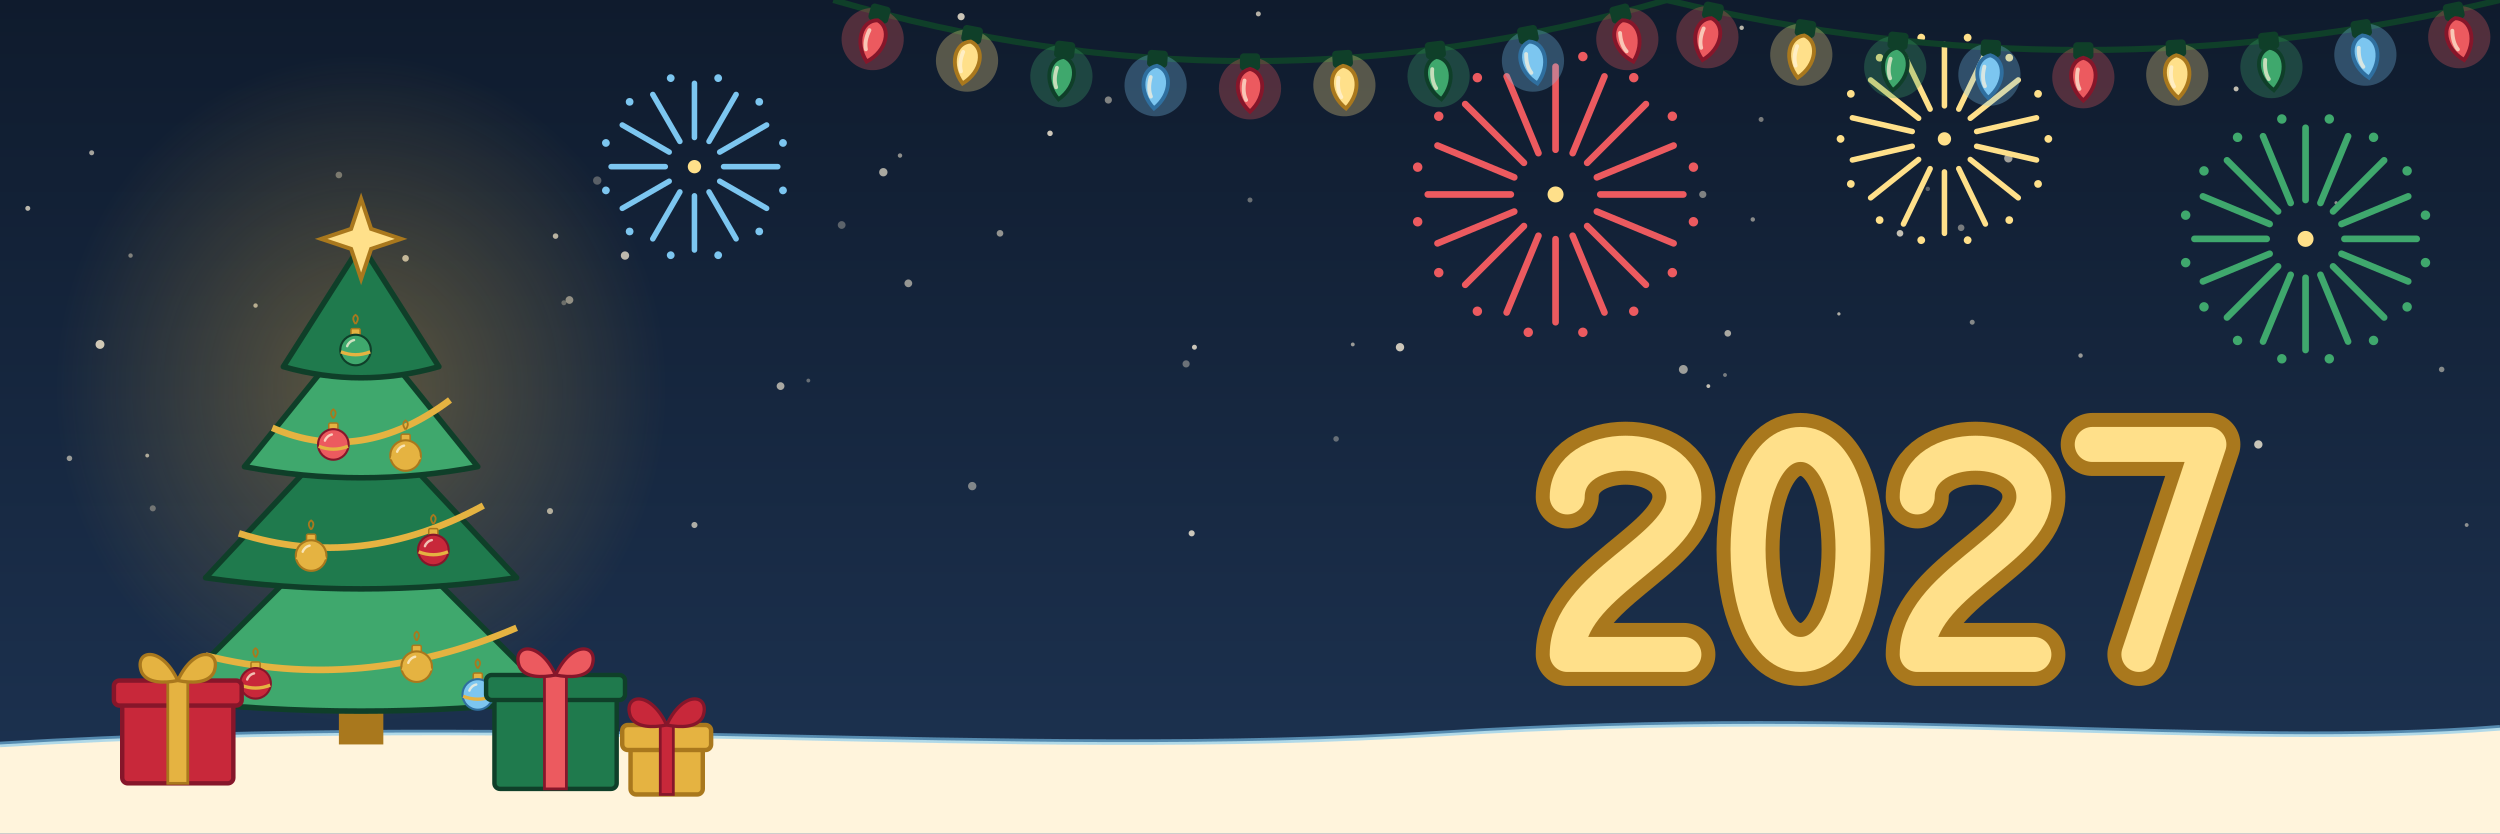
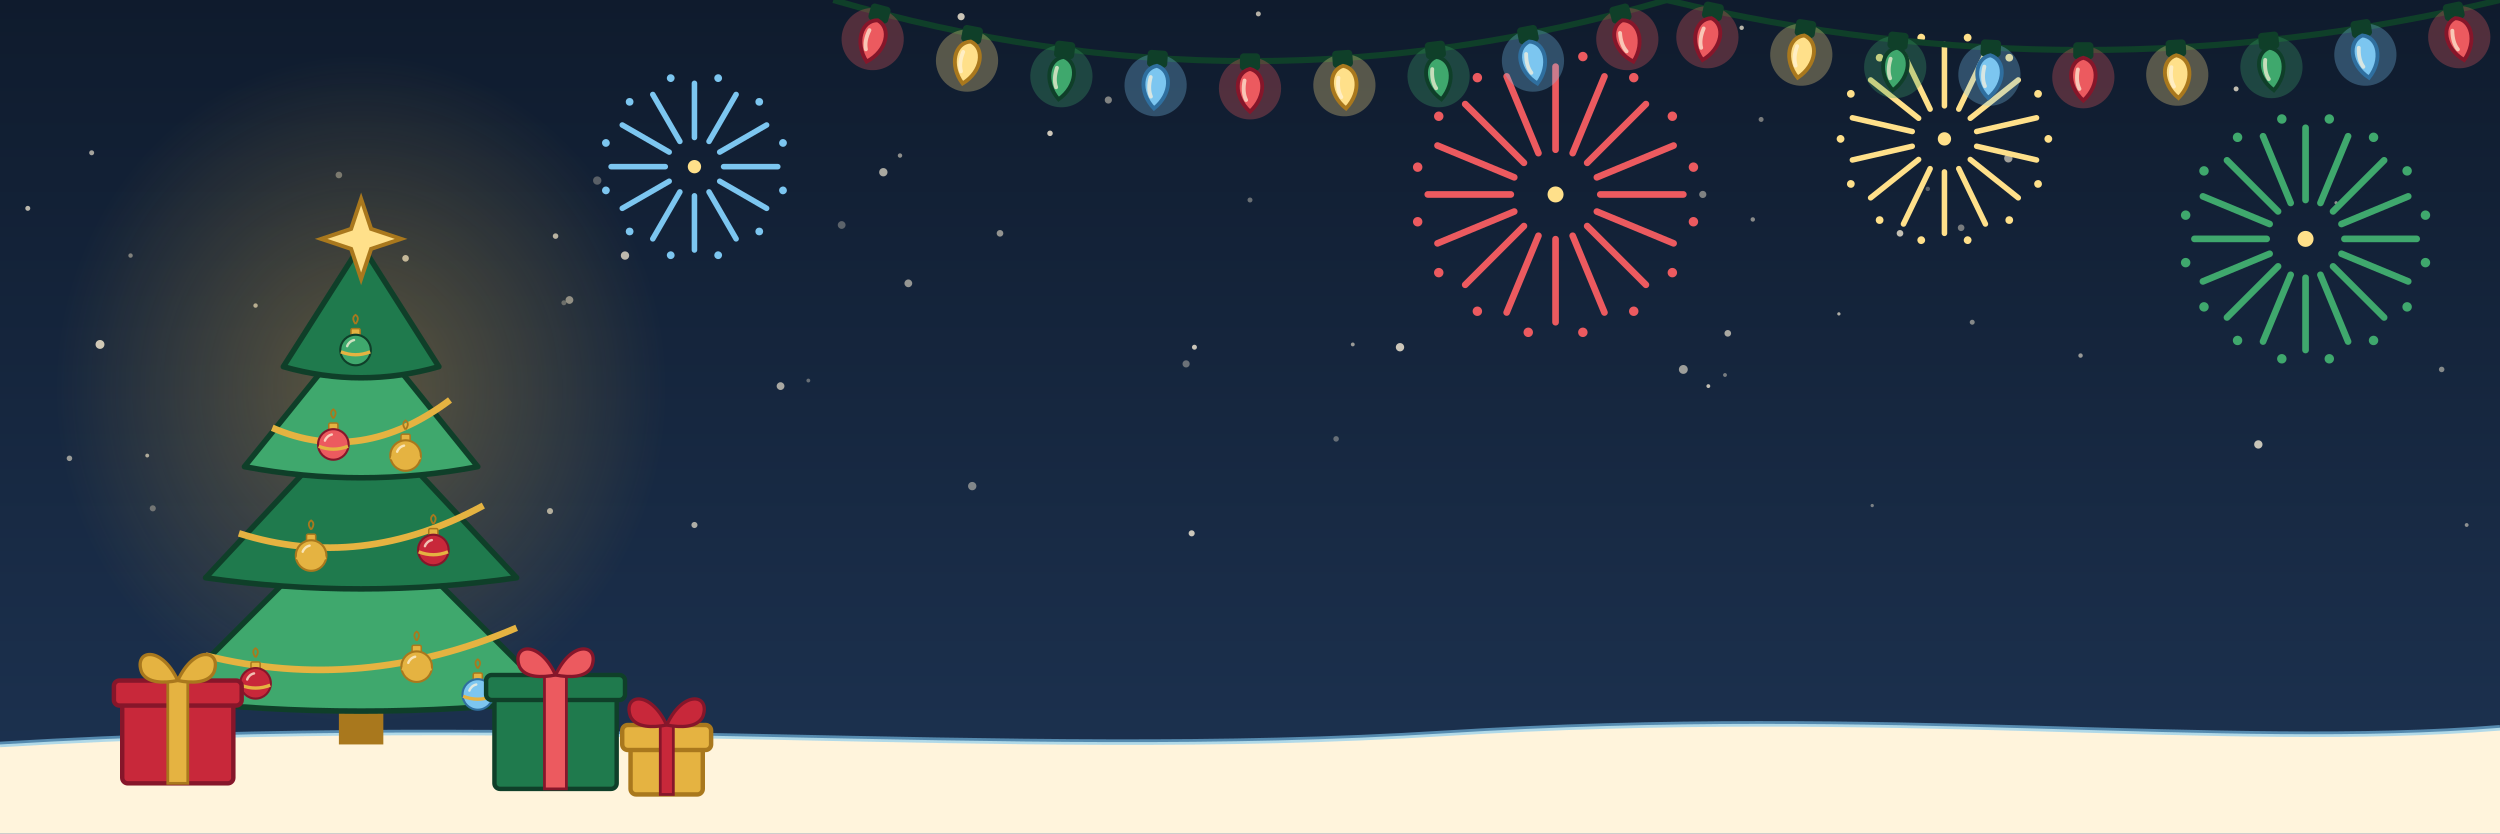
<svg xmlns="http://www.w3.org/2000/svg" viewBox="0 0 900 300" width="900" height="300">
  <defs>
    <linearGradient id="yilbasi-sky" x1="0" y1="0" x2="0" y2="1">
      <stop offset="0" stop-color="#0f1b2d" />
      <stop offset="1" stop-color="#1d3352" />
    </linearGradient>
    <radialGradient id="yilbasi-glow">
      <stop offset="0" stop-color="#e5b341" stop-opacity=".35" />
      <stop offset="1" stop-color="#e5b341" stop-opacity="0" />
    </radialGradient>
  </defs>
  <rect width="900" height="300" fill="url(#yilbasi-sky)" />
  <circle cx="427" cy="131" r="1.3" fill="#fff4dc" opacity="0.37" />
  <circle cx="10" cy="75" r="0.9" fill="#fff4dc" opacity="0.71" />
  <circle cx="622" cy="120" r="1.2" fill="#fff4dc" opacity="0.63" />
  <circle cx="131" cy="88" r="0.8" fill="#fff4dc" opacity="0.75" />
  <circle cx="53" cy="164" r="0.7" fill="#fff4dc" opacity="0.64" />
  <circle cx="303" cy="81" r="1.4" fill="#fff4dc" opacity="0.31" />
  <circle cx="55" cy="183" r="1.1" fill="#fff4dc" opacity="0.35" />
  <circle cx="888" cy="189" r="0.7" fill="#fff4dc" opacity="0.51" />
  <circle cx="122" cy="63" r="1.2" fill="#fff4dc" opacity="0.38" />
  <circle cx="627" cy="10" r="0.8" fill="#fff4dc" opacity="0.71" />
  <circle cx="360" cy="84" r="1.2" fill="#fff4dc" opacity="0.54" />
  <circle cx="346" cy="6" r="1.3" fill="#fff4dc" opacity="0.78" />
  <circle cx="879" cy="133" r="1.0" fill="#fff4dc" opacity="0.48" />
  <circle cx="621" cy="135" r="0.7" fill="#fff4dc" opacity="0.42" />
  <circle cx="327" cy="102" r="1.4" fill="#fff4dc" opacity="0.55" />
  <circle cx="25" cy="165" r="1.0" fill="#fff4dc" opacity="0.56" />
  <circle cx="200" cy="85" r="1.0" fill="#fff4dc" opacity="0.69" />
  <circle cx="92" cy="110" r="0.8" fill="#fff4dc" opacity="0.65" />
  <circle cx="33" cy="55" r="0.9" fill="#fff4dc" opacity="0.62" />
  <circle cx="47" cy="92" r="0.8" fill="#fff4dc" opacity="0.44" />
  <circle cx="429" cy="192" r="1.1" fill="#fff4dc" opacity="0.78" />
  <circle cx="151" cy="185" r="1.0" fill="#fff4dc" opacity="0.39" />
  <circle cx="674" cy="182" r="0.6" fill="#fff4dc" opacity="0.43" />
  <circle cx="694" cy="68" r="0.8" fill="#fff4dc" opacity="0.30" />
  <circle cx="36" cy="124" r="1.6" fill="#fff4dc" opacity="0.80" />
  <circle cx="453" cy="5" r="0.9" fill="#fff4dc" opacity="0.69" />
  <circle cx="749" cy="128" r="0.8" fill="#fff4dc" opacity="0.56" />
  <circle cx="430" cy="125" r="0.9" fill="#fff4dc" opacity="0.77" />
  <circle cx="805" cy="32" r="0.9" fill="#fff4dc" opacity="0.74" />
  <circle cx="250" cy="189" r="1.1" fill="#fff4dc" opacity="0.65" />
  <circle cx="634" cy="43" r="0.9" fill="#fff4dc" opacity="0.43" />
  <circle cx="615" cy="139" r="0.7" fill="#fff4dc" opacity="0.74" />
  <circle cx="378" cy="48" r="1.0" fill="#fff4dc" opacity="0.79" />
  <circle cx="504" cy="125" r="1.5" fill="#fff4dc" opacity="0.78" />
  <circle cx="684" cy="84" r="1.2" fill="#fff4dc" opacity="0.75" />
  <circle cx="710" cy="116" r="0.9" fill="#fff4dc" opacity="0.48" />
  <circle cx="662" cy="113" r="0.6" fill="#fff4dc" opacity="0.66" />
  <circle cx="813" cy="160" r="1.5" fill="#fff4dc" opacity="0.76" />
  <circle cx="481" cy="158" r="1.0" fill="#fff4dc" opacity="0.35" />
  <circle cx="318" cy="62" r="1.5" fill="#fff4dc" opacity="0.64" />
  <circle cx="487" cy="124" r="0.7" fill="#fff4dc" opacity="0.57" />
  <circle cx="631" cy="79" r="0.8" fill="#fff4dc" opacity="0.50" />
  <circle cx="291" cy="137" r="0.7" fill="#fff4dc" opacity="0.35" />
  <circle cx="281" cy="139" r="1.4" fill="#fff4dc" opacity="0.63" />
  <circle cx="841" cy="73" r="0.6" fill="#fff4dc" opacity="0.54" />
  <circle cx="399" cy="36" r="1.3" fill="#fff4dc" opacity="0.47" />
  <circle cx="215" cy="65" r="1.5" fill="#fff4dc" opacity="0.30" />
  <circle cx="324" cy="56" r="0.8" fill="#fff4dc" opacity="0.52" />
  <circle cx="198" cy="184" r="1.1" fill="#fff4dc" opacity="0.65" />
  <circle cx="146" cy="93" r="1.2" fill="#fff4dc" opacity="0.72" />
  <circle cx="225" cy="92" r="1.5" fill="#fff4dc" opacity="0.72" />
  <circle cx="205" cy="108" r="1.4" fill="#fff4dc" opacity="0.50" />
  <circle cx="606" cy="133" r="1.6" fill="#fff4dc" opacity="0.58" />
  <circle cx="613" cy="70" r="1.3" fill="#fff4dc" opacity="0.46" />
  <circle cx="450" cy="72" r="0.9" fill="#fff4dc" opacity="0.37" />
  <circle cx="203" cy="109" r="0.9" fill="#fff4dc" opacity="0.32" />
  <circle cx="723" cy="57" r="1.5" fill="#fff4dc" opacity="0.60" />
  <circle cx="350" cy="175" r="1.5" fill="#fff4dc" opacity="0.46" />
  <circle cx="113" cy="128" r="1.4" fill="#fff4dc" opacity="0.60" />
  <circle cx="706" cy="82" r="1.2" fill="#fff4dc" opacity="0.43" />
  <g transform="translate(560 70)">
    <g stroke="#ec5a5f" stroke-width="2.4" stroke-linecap="round">
      <path d="M0 -16.1 V-46" transform="rotate(0.0)" />
      <path d="M0 -16.1 V-46" transform="rotate(22.5)" />
      <path d="M0 -16.1 V-46" transform="rotate(45.0)" />
      <path d="M0 -16.1 V-46" transform="rotate(67.5)" />
      <path d="M0 -16.1 V-46" transform="rotate(90.0)" />
      <path d="M0 -16.1 V-46" transform="rotate(112.5)" />
      <path d="M0 -16.1 V-46" transform="rotate(135.0)" />
      <path d="M0 -16.1 V-46" transform="rotate(157.5)" />
      <path d="M0 -16.1 V-46" transform="rotate(180.0)" />
      <path d="M0 -16.1 V-46" transform="rotate(202.5)" />
      <path d="M0 -16.1 V-46" transform="rotate(225.0)" />
      <path d="M0 -16.1 V-46" transform="rotate(247.5)" />
      <path d="M0 -16.1 V-46" transform="rotate(270.0)" />
      <path d="M0 -16.1 V-46" transform="rotate(292.5)" />
      <path d="M0 -16.1 V-46" transform="rotate(315.0)" />
      <path d="M0 -16.1 V-46" transform="rotate(337.5)" />
    </g>
    <g fill="#ec5a5f">
      <circle cx="0" cy="-50.6" r="1.7" transform="rotate(11.2)" />
      <circle cx="0" cy="-50.6" r="1.7" transform="rotate(33.8)" />
      <circle cx="0" cy="-50.6" r="1.7" transform="rotate(56.2)" />
      <circle cx="0" cy="-50.6" r="1.7" transform="rotate(78.8)" />
      <circle cx="0" cy="-50.6" r="1.7" transform="rotate(101.2)" />
      <circle cx="0" cy="-50.6" r="1.7" transform="rotate(123.8)" />
      <circle cx="0" cy="-50.6" r="1.7" transform="rotate(146.2)" />
      <circle cx="0" cy="-50.6" r="1.7" transform="rotate(168.8)" />
      <circle cx="0" cy="-50.6" r="1.7" transform="rotate(191.2)" />
      <circle cx="0" cy="-50.6" r="1.7" transform="rotate(213.8)" />
      <circle cx="0" cy="-50.6" r="1.7" transform="rotate(236.2)" />
      <circle cx="0" cy="-50.6" r="1.7" transform="rotate(258.8)" />
      <circle cx="0" cy="-50.6" r="1.7" transform="rotate(281.2)" />
      <circle cx="0" cy="-50.6" r="1.7" transform="rotate(303.8)" />
      <circle cx="0" cy="-50.6" r="1.7" transform="rotate(326.2)" />
      <circle cx="0" cy="-50.6" r="1.7" transform="rotate(348.8)" />
    </g>
    <circle r="2.88" fill="#ffe08a" />
  </g>
  <g transform="translate(700 50)">
    <g stroke="#ffe08a" stroke-width="2" stroke-linecap="round">
      <path d="M0 -11.9 V-34" transform="rotate(0.0)" />
      <path d="M0 -11.9 V-34" transform="rotate(25.7)" />
      <path d="M0 -11.9 V-34" transform="rotate(51.4)" />
      <path d="M0 -11.9 V-34" transform="rotate(77.1)" />
      <path d="M0 -11.9 V-34" transform="rotate(102.9)" />
      <path d="M0 -11.9 V-34" transform="rotate(128.6)" />
      <path d="M0 -11.9 V-34" transform="rotate(154.3)" />
      <path d="M0 -11.9 V-34" transform="rotate(180.0)" />
      <path d="M0 -11.9 V-34" transform="rotate(205.7)" />
      <path d="M0 -11.9 V-34" transform="rotate(231.4)" />
      <path d="M0 -11.9 V-34" transform="rotate(257.1)" />
      <path d="M0 -11.9 V-34" transform="rotate(282.9)" />
      <path d="M0 -11.9 V-34" transform="rotate(308.6)" />
      <path d="M0 -11.9 V-34" transform="rotate(334.3)" />
    </g>
    <g fill="#ffe08a">
      <circle cx="0" cy="-37.4" r="1.4" transform="rotate(12.9)" />
      <circle cx="0" cy="-37.4" r="1.4" transform="rotate(38.6)" />
      <circle cx="0" cy="-37.4" r="1.4" transform="rotate(64.3)" />
      <circle cx="0" cy="-37.4" r="1.4" transform="rotate(90.0)" />
      <circle cx="0" cy="-37.4" r="1.4" transform="rotate(115.7)" />
      <circle cx="0" cy="-37.4" r="1.4" transform="rotate(141.4)" />
      <circle cx="0" cy="-37.4" r="1.4" transform="rotate(167.1)" />
      <circle cx="0" cy="-37.4" r="1.4" transform="rotate(192.9)" />
      <circle cx="0" cy="-37.4" r="1.4" transform="rotate(218.6)" />
      <circle cx="0" cy="-37.4" r="1.4" transform="rotate(244.3)" />
      <circle cx="0" cy="-37.4" r="1.4" transform="rotate(270.0)" />
      <circle cx="0" cy="-37.4" r="1.4" transform="rotate(295.7)" />
      <circle cx="0" cy="-37.4" r="1.4" transform="rotate(321.4)" />
      <circle cx="0" cy="-37.4" r="1.4" transform="rotate(347.1)" />
    </g>
    <circle r="2.4" fill="#ffe08a" />
  </g>
  <g transform="translate(830 86)">
    <g stroke="#3fa86d" stroke-width="2.4" stroke-linecap="round">
      <path d="M0 -14.0 V-40" transform="rotate(0.0)" />
      <path d="M0 -14.0 V-40" transform="rotate(22.5)" />
      <path d="M0 -14.0 V-40" transform="rotate(45.0)" />
      <path d="M0 -14.0 V-40" transform="rotate(67.5)" />
      <path d="M0 -14.0 V-40" transform="rotate(90.0)" />
      <path d="M0 -14.0 V-40" transform="rotate(112.5)" />
      <path d="M0 -14.0 V-40" transform="rotate(135.0)" />
      <path d="M0 -14.0 V-40" transform="rotate(157.5)" />
      <path d="M0 -14.0 V-40" transform="rotate(180.0)" />
      <path d="M0 -14.0 V-40" transform="rotate(202.5)" />
      <path d="M0 -14.0 V-40" transform="rotate(225.0)" />
      <path d="M0 -14.0 V-40" transform="rotate(247.5)" />
      <path d="M0 -14.0 V-40" transform="rotate(270.0)" />
      <path d="M0 -14.0 V-40" transform="rotate(292.5)" />
      <path d="M0 -14.0 V-40" transform="rotate(315.0)" />
      <path d="M0 -14.0 V-40" transform="rotate(337.5)" />
    </g>
    <g fill="#3fa86d">
      <circle cx="0" cy="-44.0" r="1.7" transform="rotate(11.2)" />
      <circle cx="0" cy="-44.0" r="1.7" transform="rotate(33.8)" />
      <circle cx="0" cy="-44.0" r="1.7" transform="rotate(56.2)" />
      <circle cx="0" cy="-44.0" r="1.7" transform="rotate(78.8)" />
      <circle cx="0" cy="-44.0" r="1.7" transform="rotate(101.2)" />
      <circle cx="0" cy="-44.0" r="1.7" transform="rotate(123.8)" />
      <circle cx="0" cy="-44.0" r="1.7" transform="rotate(146.2)" />
      <circle cx="0" cy="-44.0" r="1.7" transform="rotate(168.8)" />
      <circle cx="0" cy="-44.0" r="1.7" transform="rotate(191.2)" />
      <circle cx="0" cy="-44.0" r="1.7" transform="rotate(213.8)" />
      <circle cx="0" cy="-44.0" r="1.7" transform="rotate(236.2)" />
      <circle cx="0" cy="-44.0" r="1.7" transform="rotate(258.8)" />
      <circle cx="0" cy="-44.0" r="1.7" transform="rotate(281.2)" />
      <circle cx="0" cy="-44.0" r="1.7" transform="rotate(303.8)" />
      <circle cx="0" cy="-44.0" r="1.7" transform="rotate(326.2)" />
      <circle cx="0" cy="-44.0" r="1.7" transform="rotate(348.8)" />
    </g>
    <circle r="2.88" fill="#ffe08a" />
  </g>
  <g transform="translate(250 60)">
    <g stroke="#7cc6f0" stroke-width="2" stroke-linecap="round">
      <path d="M0 -10.5 V-30" transform="rotate(0.0)" />
      <path d="M0 -10.5 V-30" transform="rotate(30.0)" />
      <path d="M0 -10.5 V-30" transform="rotate(60.0)" />
      <path d="M0 -10.5 V-30" transform="rotate(90.0)" />
      <path d="M0 -10.5 V-30" transform="rotate(120.0)" />
      <path d="M0 -10.5 V-30" transform="rotate(150.0)" />
      <path d="M0 -10.5 V-30" transform="rotate(180.0)" />
      <path d="M0 -10.5 V-30" transform="rotate(210.0)" />
      <path d="M0 -10.5 V-30" transform="rotate(240.0)" />
      <path d="M0 -10.5 V-30" transform="rotate(270.0)" />
      <path d="M0 -10.5 V-30" transform="rotate(300.0)" />
      <path d="M0 -10.5 V-30" transform="rotate(330.0)" />
    </g>
    <g fill="#7cc6f0">
      <circle cx="0" cy="-33.0" r="1.4" transform="rotate(15.0)" />
      <circle cx="0" cy="-33.0" r="1.4" transform="rotate(45.0)" />
      <circle cx="0" cy="-33.0" r="1.4" transform="rotate(75.0)" />
      <circle cx="0" cy="-33.0" r="1.4" transform="rotate(105.0)" />
      <circle cx="0" cy="-33.0" r="1.4" transform="rotate(135.0)" />
      <circle cx="0" cy="-33.0" r="1.4" transform="rotate(165.0)" />
      <circle cx="0" cy="-33.0" r="1.4" transform="rotate(195.0)" />
      <circle cx="0" cy="-33.0" r="1.4" transform="rotate(225.0)" />
      <circle cx="0" cy="-33.0" r="1.4" transform="rotate(255.0)" />
      <circle cx="0" cy="-33.0" r="1.4" transform="rotate(285.0)" />
      <circle cx="0" cy="-33.0" r="1.4" transform="rotate(315.0)" />
      <circle cx="0" cy="-33.0" r="1.4" transform="rotate(345.0)" />
    </g>
    <circle r="2.4" fill="#ffe08a" />
  </g>
  <path d="M300 0 Q450.0 44 600 0" fill="none" stroke="#0f3f29" stroke-width="2.2" />
  <g transform="translate(316.7 4.6) rotate(15)">
    <g transform="scale(1.4)">
      <circle cy="7" r="8" fill="#ec5a5f" opacity=".3">
        <animate attributeName="opacity" values=".1;.45;.1" dur="2.4s" begin="0.00s" repeatCount="indefinite" />
      </circle>
      <rect x="-2.6" y="-2" width="5.2" height="4.4" rx="1" fill="#0f3f29" />
      <path d="M0 2 C4 3 4.4 9 0 13 C-4.4 9 -4 3 0 2Z" fill="#ec5a5f" stroke="#86162a" stroke-width="1" />
      <path d="M-1.4 5 Q-2 8 -1 10" stroke="#fff4dc" stroke-width="1" fill="none" opacity=".7" stroke-linecap="round" />
    </g>
  </g>
  <g transform="translate(350.0 12.2) rotate(11)">
    <g transform="scale(1.4)">
      <circle cy="7" r="8" fill="#ffe08a" opacity=".3">
        <animate attributeName="opacity" values=".1;.45;.1" dur="2.4s" begin="0.30s" repeatCount="indefinite" />
      </circle>
      <rect x="-2.6" y="-2" width="5.2" height="4.4" rx="1" fill="#0f3f29" />
      <path d="M0 2 C4 3 4.4 9 0 13 C-4.4 9 -4 3 0 2Z" fill="#ffe08a" stroke="#a9781d" stroke-width="1" />
      <path d="M-1.4 5 Q-2 8 -1 10" stroke="#fff4dc" stroke-width="1" fill="none" opacity=".7" stroke-linecap="round" />
    </g>
  </g>
  <g transform="translate(383.3 17.7) rotate(7)">
    <g transform="scale(1.4)">
      <circle cy="7" r="8" fill="#3fa86d" opacity=".3">
        <animate attributeName="opacity" values=".1;.45;.1" dur="2.4s" begin="0.60s" repeatCount="indefinite" />
      </circle>
      <rect x="-2.6" y="-2" width="5.2" height="4.4" rx="1" fill="#0f3f29" />
      <path d="M0 2 C4 3 4.4 9 0 13 C-4.4 9 -4 3 0 2Z" fill="#3fa86d" stroke="#0f3f29" stroke-width="1" />
      <path d="M-1.4 5 Q-2 8 -1 10" stroke="#fff4dc" stroke-width="1" fill="none" opacity=".7" stroke-linecap="round" />
    </g>
  </g>
  <g transform="translate(416.7 20.9) rotate(4)">
    <g transform="scale(1.4)">
      <circle cy="7" r="8" fill="#7cc6f0" opacity=".3">
        <animate attributeName="opacity" values=".1;.45;.1" dur="2.4s" begin="0.90s" repeatCount="indefinite" />
      </circle>
      <rect x="-2.6" y="-2" width="5.2" height="4.4" rx="1" fill="#0f3f29" />
      <path d="M0 2 C4 3 4.4 9 0 13 C-4.4 9 -4 3 0 2Z" fill="#7cc6f0" stroke="#2f6f9f" stroke-width="1" />
      <path d="M-1.4 5 Q-2 8 -1 10" stroke="#fff4dc" stroke-width="1" fill="none" opacity=".7" stroke-linecap="round" />
    </g>
  </g>
  <g transform="translate(450.0 22.0) rotate(0)">
    <g transform="scale(1.4)">
      <circle cy="7" r="8" fill="#ec5a5f" opacity=".3">
        <animate attributeName="opacity" values=".1;.45;.1" dur="2.4s" begin="1.20s" repeatCount="indefinite" />
      </circle>
      <rect x="-2.6" y="-2" width="5.2" height="4.4" rx="1" fill="#0f3f29" />
      <path d="M0 2 C4 3 4.4 9 0 13 C-4.4 9 -4 3 0 2Z" fill="#ec5a5f" stroke="#86162a" stroke-width="1" />
      <path d="M-1.4 5 Q-2 8 -1 10" stroke="#fff4dc" stroke-width="1" fill="none" opacity=".7" stroke-linecap="round" />
    </g>
  </g>
  <g transform="translate(483.3 20.9) rotate(-4)">
    <g transform="scale(1.4)">
      <circle cy="7" r="8" fill="#ffe08a" opacity=".3">
        <animate attributeName="opacity" values=".1;.45;.1" dur="2.4s" begin="1.50s" repeatCount="indefinite" />
      </circle>
      <rect x="-2.6" y="-2" width="5.2" height="4.4" rx="1" fill="#0f3f29" />
      <path d="M0 2 C4 3 4.4 9 0 13 C-4.4 9 -4 3 0 2Z" fill="#ffe08a" stroke="#a9781d" stroke-width="1" />
      <path d="M-1.4 5 Q-2 8 -1 10" stroke="#fff4dc" stroke-width="1" fill="none" opacity=".7" stroke-linecap="round" />
    </g>
  </g>
  <g transform="translate(516.7 17.7) rotate(-7)">
    <g transform="scale(1.4)">
      <circle cy="7" r="8" fill="#3fa86d" opacity=".3">
        <animate attributeName="opacity" values=".1;.45;.1" dur="2.4s" begin="1.80s" repeatCount="indefinite" />
      </circle>
      <rect x="-2.6" y="-2" width="5.2" height="4.4" rx="1" fill="#0f3f29" />
      <path d="M0 2 C4 3 4.4 9 0 13 C-4.4 9 -4 3 0 2Z" fill="#3fa86d" stroke="#0f3f29" stroke-width="1" />
      <path d="M-1.4 5 Q-2 8 -1 10" stroke="#fff4dc" stroke-width="1" fill="none" opacity=".7" stroke-linecap="round" />
    </g>
  </g>
  <g transform="translate(550.0 12.2) rotate(-11)">
    <g transform="scale(1.4)">
      <circle cy="7" r="8" fill="#7cc6f0" opacity=".3">
        <animate attributeName="opacity" values=".1;.45;.1" dur="2.4s" begin="2.10s" repeatCount="indefinite" />
      </circle>
      <rect x="-2.6" y="-2" width="5.2" height="4.4" rx="1" fill="#0f3f29" />
      <path d="M0 2 C4 3 4.4 9 0 13 C-4.4 9 -4 3 0 2Z" fill="#7cc6f0" stroke="#2f6f9f" stroke-width="1" />
      <path d="M-1.4 5 Q-2 8 -1 10" stroke="#fff4dc" stroke-width="1" fill="none" opacity=".7" stroke-linecap="round" />
    </g>
  </g>
  <g transform="translate(583.3 4.6) rotate(-15)">
    <g transform="scale(1.4)">
      <circle cy="7" r="8" fill="#ec5a5f" opacity=".3">
        <animate attributeName="opacity" values=".1;.45;.1" dur="2.4s" begin="2.40s" repeatCount="indefinite" />
      </circle>
      <rect x="-2.6" y="-2" width="5.2" height="4.4" rx="1" fill="#0f3f29" />
      <path d="M0 2 C4 3 4.4 9 0 13 C-4.4 9 -4 3 0 2Z" fill="#ec5a5f" stroke="#86162a" stroke-width="1" />
      <path d="M-1.4 5 Q-2 8 -1 10" stroke="#fff4dc" stroke-width="1" fill="none" opacity=".7" stroke-linecap="round" />
    </g>
  </g>
  <path d="M600 0 Q750.0 36 900 0" fill="none" stroke="#0f3f29" stroke-width="2.2" />
  <g transform="translate(616.7 3.8) rotate(12)">
    <g transform="scale(1.4)">
      <circle cy="7" r="8" fill="#ec5a5f" opacity=".3">
        <animate attributeName="opacity" values=".1;.45;.1" dur="2.4s" begin="0.40s" repeatCount="indefinite" />
      </circle>
      <rect x="-2.6" y="-2" width="5.2" height="4.4" rx="1" fill="#0f3f29" />
      <path d="M0 2 C4 3 4.4 9 0 13 C-4.4 9 -4 3 0 2Z" fill="#ec5a5f" stroke="#86162a" stroke-width="1" />
      <path d="M-1.4 5 Q-2 8 -1 10" stroke="#fff4dc" stroke-width="1" fill="none" opacity=".7" stroke-linecap="round" />
    </g>
  </g>
  <g transform="translate(650.0 10.0) rotate(9)">
    <g transform="scale(1.4)">
      <circle cy="7" r="8" fill="#ffe08a" opacity=".3">
        <animate attributeName="opacity" values=".1;.45;.1" dur="2.4s" begin="0.70s" repeatCount="indefinite" />
      </circle>
      <rect x="-2.6" y="-2" width="5.2" height="4.4" rx="1" fill="#0f3f29" />
      <path d="M0 2 C4 3 4.4 9 0 13 C-4.4 9 -4 3 0 2Z" fill="#ffe08a" stroke="#a9781d" stroke-width="1" />
      <path d="M-1.4 5 Q-2 8 -1 10" stroke="#fff4dc" stroke-width="1" fill="none" opacity=".7" stroke-linecap="round" />
    </g>
  </g>
  <g transform="translate(683.3 14.4) rotate(6)">
    <g transform="scale(1.4)">
      <circle cy="7" r="8" fill="#3fa86d" opacity=".3">
        <animate attributeName="opacity" values=".1;.45;.1" dur="2.4s" begin="1.00s" repeatCount="indefinite" />
      </circle>
      <rect x="-2.6" y="-2" width="5.2" height="4.4" rx="1" fill="#0f3f29" />
      <path d="M0 2 C4 3 4.4 9 0 13 C-4.4 9 -4 3 0 2Z" fill="#3fa86d" stroke="#0f3f29" stroke-width="1" />
      <path d="M-1.4 5 Q-2 8 -1 10" stroke="#fff4dc" stroke-width="1" fill="none" opacity=".7" stroke-linecap="round" />
    </g>
  </g>
  <g transform="translate(716.7 17.1) rotate(3)">
    <g transform="scale(1.4)">
      <circle cy="7" r="8" fill="#7cc6f0" opacity=".3">
        <animate attributeName="opacity" values=".1;.45;.1" dur="2.4s" begin="1.30s" repeatCount="indefinite" />
      </circle>
      <rect x="-2.6" y="-2" width="5.2" height="4.4" rx="1" fill="#0f3f29" />
      <path d="M0 2 C4 3 4.4 9 0 13 C-4.4 9 -4 3 0 2Z" fill="#7cc6f0" stroke="#2f6f9f" stroke-width="1" />
      <path d="M-1.4 5 Q-2 8 -1 10" stroke="#fff4dc" stroke-width="1" fill="none" opacity=".7" stroke-linecap="round" />
    </g>
  </g>
  <g transform="translate(750.0 18.0) rotate(0)">
    <g transform="scale(1.4)">
      <circle cy="7" r="8" fill="#ec5a5f" opacity=".3">
        <animate attributeName="opacity" values=".1;.45;.1" dur="2.4s" begin="1.60s" repeatCount="indefinite" />
      </circle>
      <rect x="-2.6" y="-2" width="5.2" height="4.4" rx="1" fill="#0f3f29" />
      <path d="M0 2 C4 3 4.4 9 0 13 C-4.4 9 -4 3 0 2Z" fill="#ec5a5f" stroke="#86162a" stroke-width="1" />
      <path d="M-1.4 5 Q-2 8 -1 10" stroke="#fff4dc" stroke-width="1" fill="none" opacity=".7" stroke-linecap="round" />
    </g>
  </g>
  <g transform="translate(783.3 17.1) rotate(-3)">
    <g transform="scale(1.4)">
      <circle cy="7" r="8" fill="#ffe08a" opacity=".3">
        <animate attributeName="opacity" values=".1;.45;.1" dur="2.4s" begin="1.90s" repeatCount="indefinite" />
      </circle>
      <rect x="-2.6" y="-2" width="5.2" height="4.4" rx="1" fill="#0f3f29" />
      <path d="M0 2 C4 3 4.4 9 0 13 C-4.4 9 -4 3 0 2Z" fill="#ffe08a" stroke="#a9781d" stroke-width="1" />
      <path d="M-1.4 5 Q-2 8 -1 10" stroke="#fff4dc" stroke-width="1" fill="none" opacity=".7" stroke-linecap="round" />
    </g>
  </g>
  <g transform="translate(816.7 14.4) rotate(-6)">
    <g transform="scale(1.4)">
      <circle cy="7" r="8" fill="#3fa86d" opacity=".3">
        <animate attributeName="opacity" values=".1;.45;.1" dur="2.4s" begin="2.20s" repeatCount="indefinite" />
      </circle>
      <rect x="-2.6" y="-2" width="5.2" height="4.4" rx="1" fill="#0f3f29" />
      <path d="M0 2 C4 3 4.4 9 0 13 C-4.4 9 -4 3 0 2Z" fill="#3fa86d" stroke="#0f3f29" stroke-width="1" />
      <path d="M-1.4 5 Q-2 8 -1 10" stroke="#fff4dc" stroke-width="1" fill="none" opacity=".7" stroke-linecap="round" />
    </g>
  </g>
  <g transform="translate(850.0 10.0) rotate(-9)">
    <g transform="scale(1.4)">
      <circle cy="7" r="8" fill="#7cc6f0" opacity=".3">
        <animate attributeName="opacity" values=".1;.45;.1" dur="2.4s" begin="2.50s" repeatCount="indefinite" />
      </circle>
      <rect x="-2.6" y="-2" width="5.2" height="4.4" rx="1" fill="#0f3f29" />
      <path d="M0 2 C4 3 4.4 9 0 13 C-4.4 9 -4 3 0 2Z" fill="#7cc6f0" stroke="#2f6f9f" stroke-width="1" />
      <path d="M-1.4 5 Q-2 8 -1 10" stroke="#fff4dc" stroke-width="1" fill="none" opacity=".7" stroke-linecap="round" />
    </g>
  </g>
  <g transform="translate(883.3 3.8) rotate(-12)">
    <g transform="scale(1.4)">
      <circle cy="7" r="8" fill="#ec5a5f" opacity=".3">
        <animate attributeName="opacity" values=".1;.45;.1" dur="2.4s" begin="2.80s" repeatCount="indefinite" />
      </circle>
      <rect x="-2.6" y="-2" width="5.2" height="4.4" rx="1" fill="#0f3f29" />
      <path d="M0 2 C4 3 4.4 9 0 13 C-4.4 9 -4 3 0 2Z" fill="#ec5a5f" stroke="#86162a" stroke-width="1" />
      <path d="M-1.4 5 Q-2 8 -1 10" stroke="#fff4dc" stroke-width="1" fill="none" opacity=".7" stroke-linecap="round" />
    </g>
  </g>
  <path d="M0 268 C200 256 360 274 520 264 C680 254 800 270 900 262 V300 H0Z" fill="#fff4dc" />
  <path d="M0 268 C200 256 360 274 520 264 C680 254 800 270 900 262" fill="none" stroke="#7cc6f0" stroke-width="2" opacity=".6" />
  <ellipse cx="130" cy="140" rx="110" ry="120" fill="url(#yilbasi-glow)" />
  <rect x="122" y="252" width="16" height="16" fill="#a9781d" />
  <path d="M60 252 L130 182 L200 252 Q130 260 60 252Z" fill="#3fa86d" stroke="#0f3f29" stroke-width="2" stroke-linejoin="round" />
  <path d="M74 208 L130 148 L186 208 Q130 216 74 208Z" fill="#1f7a4d" stroke="#0f3f29" stroke-width="2" stroke-linejoin="round" />
  <path d="M88 168 L130 116 L172 168 Q130 176 88 168Z" fill="#3fa86d" stroke="#0f3f29" stroke-width="2" stroke-linejoin="round" />
  <path d="M102 132 L130 88 L158 132 Q130 140 102 132Z" fill="#1f7a4d" stroke="#0f3f29" stroke-width="2" stroke-linejoin="round" />
  <path d="M74 236 Q130 250 186 226" fill="none" stroke="#e5b341" stroke-width="2.4" />
  <path d="M86 192 Q130 206 174 182" fill="none" stroke="#e5b341" stroke-width="2.4" />
  <path d="M98 154 Q130 168 162 144" fill="none" stroke="#e5b341" stroke-width="2.4" />
  <g transform="translate(92 246) scale(.55)">
    <g>
      <path d="M0 -17 q-3 -4 0 -6 q3 2 0 6" fill="none" stroke="#a9781d" stroke-width="1.2" />
      <rect x="-3.0" y="-14" width="6.0" height="5" rx="1" fill="#e5b341" stroke="#a9781d" stroke-width="1" />
      <circle r="10" fill="#c8283a" stroke="#86162a" stroke-width="1.4" />
      <path d="M-9.6 1.2 Q0 5.0 9.6 1.2" fill="none" stroke="#e5b341" stroke-width="2.2" />
      <path d="M-5.5 -2.5 A6.2 6.2 0 0 1 -1.0 -6.5" fill="none" stroke="#fff4dc" stroke-width="1.6" stroke-linecap="round" opacity=".75" />
    </g>
  </g>
  <g transform="translate(150 240) scale(.55)">
    <g>
      <path d="M0 -17 q-3 -4 0 -6 q3 2 0 6" fill="none" stroke="#a9781d" stroke-width="1.2" />
      <rect x="-3.0" y="-14" width="6.0" height="5" rx="1" fill="#e5b341" stroke="#a9781d" stroke-width="1" />
      <circle r="10" fill="#e5b341" stroke="#a9781d" stroke-width="1.4" />
      <path d="M-9.6 1.2 Q0 5.0 9.6 1.2" fill="none" stroke="#e5b341" stroke-width="2.2" />
      <path d="M-5.5 -2.5 A6.2 6.2 0 0 1 -1.0 -6.5" fill="none" stroke="#fff4dc" stroke-width="1.6" stroke-linecap="round" opacity=".75" />
    </g>
  </g>
  <g transform="translate(172 250) scale(.55)">
    <g>
      <path d="M0 -17 q-3 -4 0 -6 q3 2 0 6" fill="none" stroke="#a9781d" stroke-width="1.2" />
      <rect x="-3.0" y="-14" width="6.0" height="5" rx="1" fill="#e5b341" stroke="#a9781d" stroke-width="1" />
      <circle r="10" fill="#7cc6f0" stroke="#2f6f9f" stroke-width="1.4" />
      <path d="M-9.6 1.2 Q0 5.0 9.6 1.2" fill="none" stroke="#e5b341" stroke-width="2.2" />
      <path d="M-5.5 -2.5 A6.2 6.2 0 0 1 -1.0 -6.5" fill="none" stroke="#fff4dc" stroke-width="1.6" stroke-linecap="round" opacity=".75" />
    </g>
  </g>
  <g transform="translate(112 200) scale(.55)">
    <g>
      <path d="M0 -17 q-3 -4 0 -6 q3 2 0 6" fill="none" stroke="#a9781d" stroke-width="1.2" />
      <rect x="-3.0" y="-14" width="6.0" height="5" rx="1" fill="#e5b341" stroke="#a9781d" stroke-width="1" />
      <circle r="10" fill="#e5b341" stroke="#a9781d" stroke-width="1.4" />
      <path d="M-9.6 1.2 Q0 5.0 9.6 1.2" fill="none" stroke="#e5b341" stroke-width="2.2" />
      <path d="M-5.5 -2.5 A6.2 6.2 0 0 1 -1.0 -6.5" fill="none" stroke="#fff4dc" stroke-width="1.6" stroke-linecap="round" opacity=".75" />
    </g>
  </g>
  <g transform="translate(156 198) scale(.55)">
    <g>
      <path d="M0 -17 q-3 -4 0 -6 q3 2 0 6" fill="none" stroke="#a9781d" stroke-width="1.2" />
      <rect x="-3.0" y="-14" width="6.0" height="5" rx="1" fill="#e5b341" stroke="#a9781d" stroke-width="1" />
      <circle r="10" fill="#c8283a" stroke="#86162a" stroke-width="1.4" />
      <path d="M-9.6 1.2 Q0 5.0 9.6 1.2" fill="none" stroke="#e5b341" stroke-width="2.2" />
      <path d="M-5.5 -2.5 A6.2 6.2 0 0 1 -1.0 -6.5" fill="none" stroke="#fff4dc" stroke-width="1.6" stroke-linecap="round" opacity=".75" />
    </g>
  </g>
  <g transform="translate(120 160) scale(.55)">
    <g>
      <path d="M0 -17 q-3 -4 0 -6 q3 2 0 6" fill="none" stroke="#a9781d" stroke-width="1.2" />
      <rect x="-3.0" y="-14" width="6.0" height="5" rx="1" fill="#e5b341" stroke="#a9781d" stroke-width="1" />
      <circle r="10" fill="#ec5a5f" stroke="#86162a" stroke-width="1.4" />
      <path d="M-9.6 1.2 Q0 5.0 9.6 1.2" fill="none" stroke="#e5b341" stroke-width="2.2" />
      <path d="M-5.5 -2.5 A6.2 6.2 0 0 1 -1.0 -6.5" fill="none" stroke="#fff4dc" stroke-width="1.6" stroke-linecap="round" opacity=".75" />
    </g>
  </g>
  <g transform="translate(146 164) scale(.55)">
    <g>
      <path d="M0 -17 q-3 -4 0 -6 q3 2 0 6" fill="none" stroke="#a9781d" stroke-width="1.2" />
      <rect x="-3.0" y="-14" width="6.0" height="5" rx="1" fill="#e5b341" stroke="#a9781d" stroke-width="1" />
      <circle r="10" fill="#e5b341" stroke="#a9781d" stroke-width="1.4" />
      <path d="M-9.6 1.2 Q0 5.0 9.6 1.2" fill="none" stroke="#e5b341" stroke-width="2.2" />
      <path d="M-5.5 -2.5 A6.2 6.2 0 0 1 -1.0 -6.5" fill="none" stroke="#fff4dc" stroke-width="1.6" stroke-linecap="round" opacity=".75" />
    </g>
  </g>
  <g transform="translate(128 126) scale(.55)">
    <g>
      <path d="M0 -17 q-3 -4 0 -6 q3 2 0 6" fill="none" stroke="#a9781d" stroke-width="1.2" />
      <rect x="-3.0" y="-14" width="6.0" height="5" rx="1" fill="#e5b341" stroke="#a9781d" stroke-width="1" />
      <circle r="10" fill="#3fa86d" stroke="#0f3f29" stroke-width="1.4" />
      <path d="M-9.6 1.2 Q0 5.0 9.6 1.2" fill="none" stroke="#e5b341" stroke-width="2.2" />
      <path d="M-5.5 -2.5 A6.2 6.2 0 0 1 -1.0 -6.5" fill="none" stroke="#fff4dc" stroke-width="1.6" stroke-linecap="round" opacity=".75" />
    </g>
  </g>
  <g transform="translate(130 86) scale(2.4)">
    <path d="M0 -6 L1.5 -1.5 L6 0 L1.5 1.5 L0 6 L-1.5 1.5 L-6 0 L-1.5 -1.5Z" fill="#ffe08a" stroke="#a9781d" stroke-width=".6" />
  </g>
  <g transform="translate(64 282)">
    <g>
      <rect x="-20.0" y="-30" width="40" height="30" rx="2" fill="#c8283a" stroke="#86162a" stroke-width="1.6" />
      <rect x="-23.0" y="-37" width="46" height="9" rx="2" fill="#c8283a" stroke="#86162a" stroke-width="1.6" />
      <rect x="-3.6" y="-37" width="7.2" height="37" fill="#e5b341" stroke="#a9781d" stroke-width="1" />
      <path d="M0 -37 C-6 -50 -16 -48 -13 -40 C-11 -36 -5 -36 0 -37Z M0 -37 C6 -50 16 -48 13 -40 C11 -36 5 -36 0 -37Z" fill="#e5b341" stroke="#a9781d" stroke-width="1.2" />
    </g>
  </g>
  <g transform="translate(200 284)">
    <g>
      <rect x="-22.0" y="-34" width="44" height="34" rx="2" fill="#1f7a4d" stroke="#0f3f29" stroke-width="1.6" />
      <rect x="-25.0" y="-41" width="50" height="9" rx="2" fill="#1f7a4d" stroke="#0f3f29" stroke-width="1.6" />
      <rect x="-4.0" y="-41" width="7.9" height="41" fill="#ec5a5f" stroke="#86162a" stroke-width="1" />
      <path d="M0 -41 C-6 -54 -16 -52 -13 -44 C-11 -40 -5 -40 0 -41Z M0 -41 C6 -54 16 -52 13 -44 C11 -40 5 -40 0 -41Z" fill="#ec5a5f" stroke="#86162a" stroke-width="1.2" />
    </g>
  </g>
  <g transform="translate(240 286)">
    <g>
      <rect x="-13.0" y="-18" width="26" height="18" rx="2" fill="#e5b341" stroke="#a9781d" stroke-width="1.6" />
      <rect x="-16.0" y="-25" width="32" height="9" rx="2" fill="#e5b341" stroke="#a9781d" stroke-width="1.6" />
      <rect x="-2.3" y="-25" width="4.7" height="25" fill="#c8283a" stroke="#86162a" stroke-width="1" />
      <path d="M0 -25 C-6 -38 -16 -36 -13 -28 C-11 -24 -5 -24 0 -25Z M0 -25 C6 -38 16 -36 13 -28 C11 -24 5 -24 0 -25Z" fill="#c8283a" stroke="#86162a" stroke-width="1.2" />
    </g>
  </g>
-   <g transform="translate(560 160) scale(4.2)" fill="none" stroke-linecap="round" stroke-linejoin="round">
-     <g stroke="#a9781d" stroke-width="5.4">
-       <path d="M1 4.5 C1 -0.5 11 -0.5 11 4.5 C11 9 1 12 1 18 H11" transform="translate(0 0)" />
-       <path d="M6 0 C0 0 0 18 6 18 C12 18 12 0 6 0Z" transform="translate(15 0)" />
-       <path d="M1 4.5 C1 -0.5 11 -0.5 11 4.5 C11 9 1 12 1 18 H11" transform="translate(30 0)" />
-       <path d="M1 0 H11 L5 18" transform="translate(45 0)" />
-     </g>
-     <g stroke="#ffe08a" stroke-width="3">
-       <path d="M1 4.5 C1 -0.5 11 -0.5 11 4.5 C11 9 1 12 1 18 H11" transform="translate(0 0)" />
-       <path d="M6 0 C0 0 0 18 6 18 C12 18 12 0 6 0Z" transform="translate(15 0)" />
-       <path d="M1 4.5 C1 -0.5 11 -0.5 11 4.5 C11 9 1 12 1 18 H11" transform="translate(30 0)" />
-       <path d="M1 0 H11 L5 18" transform="translate(45 0)" />
-     </g>
-   </g>
</svg>
